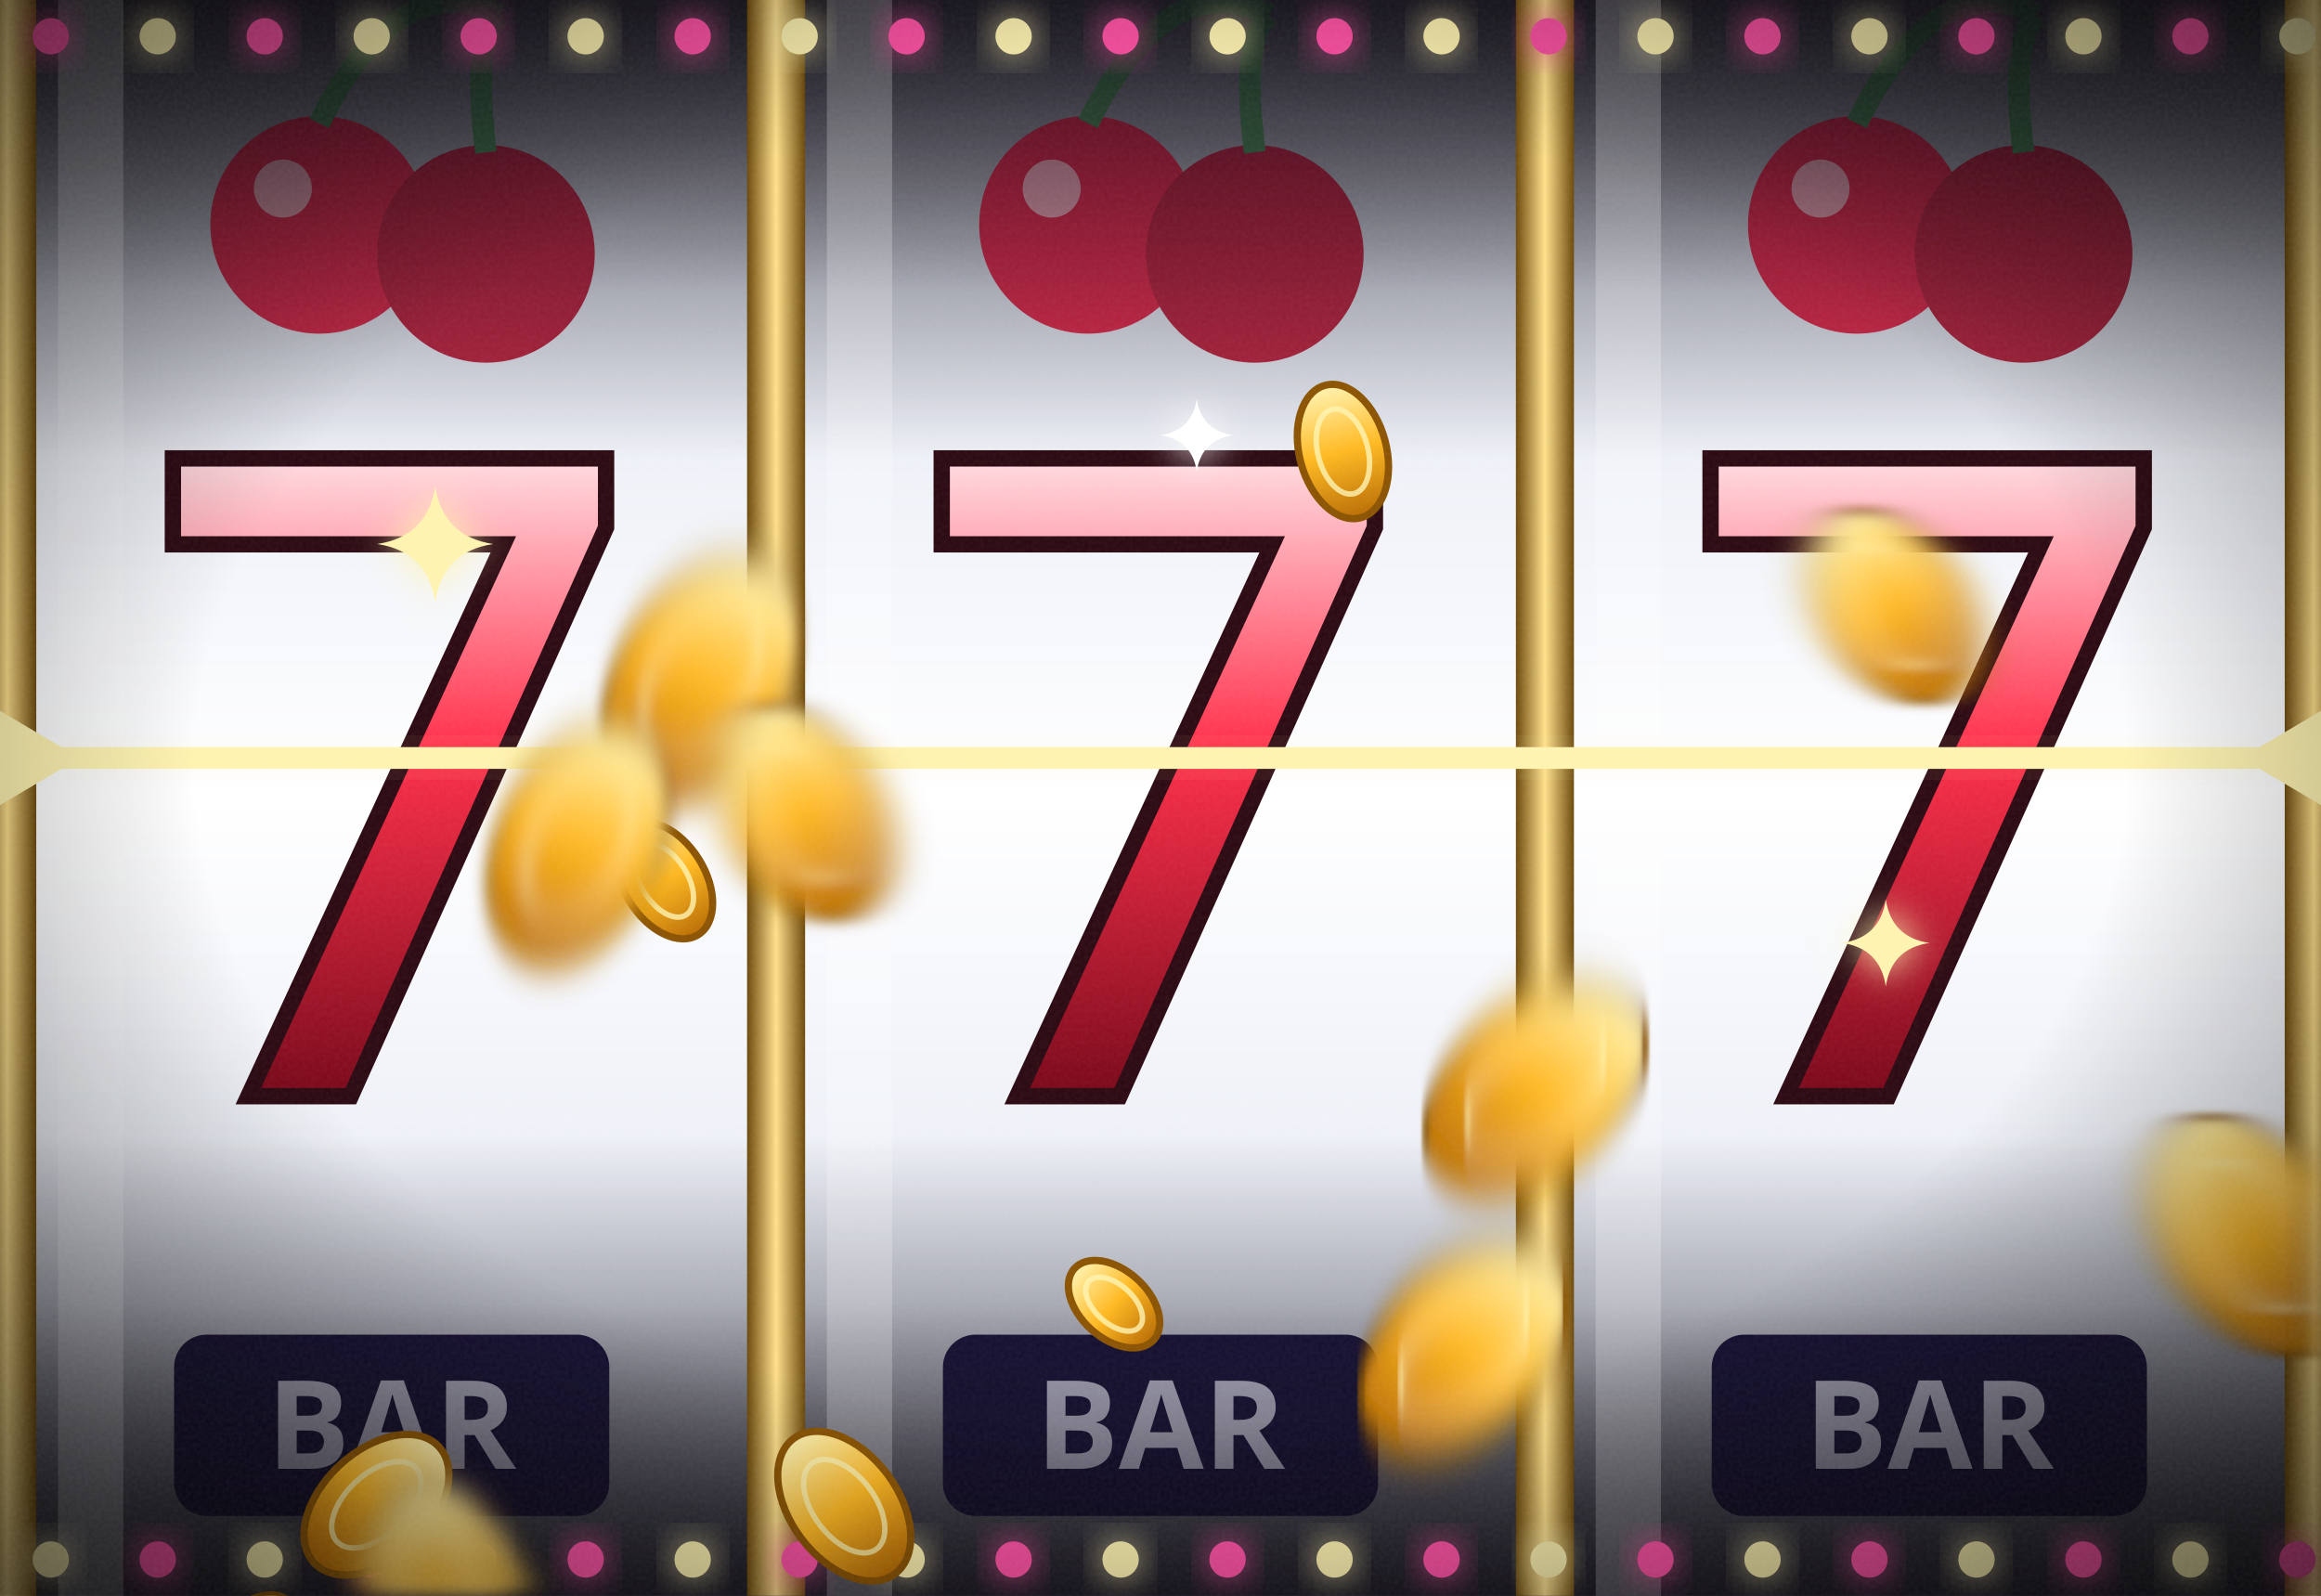
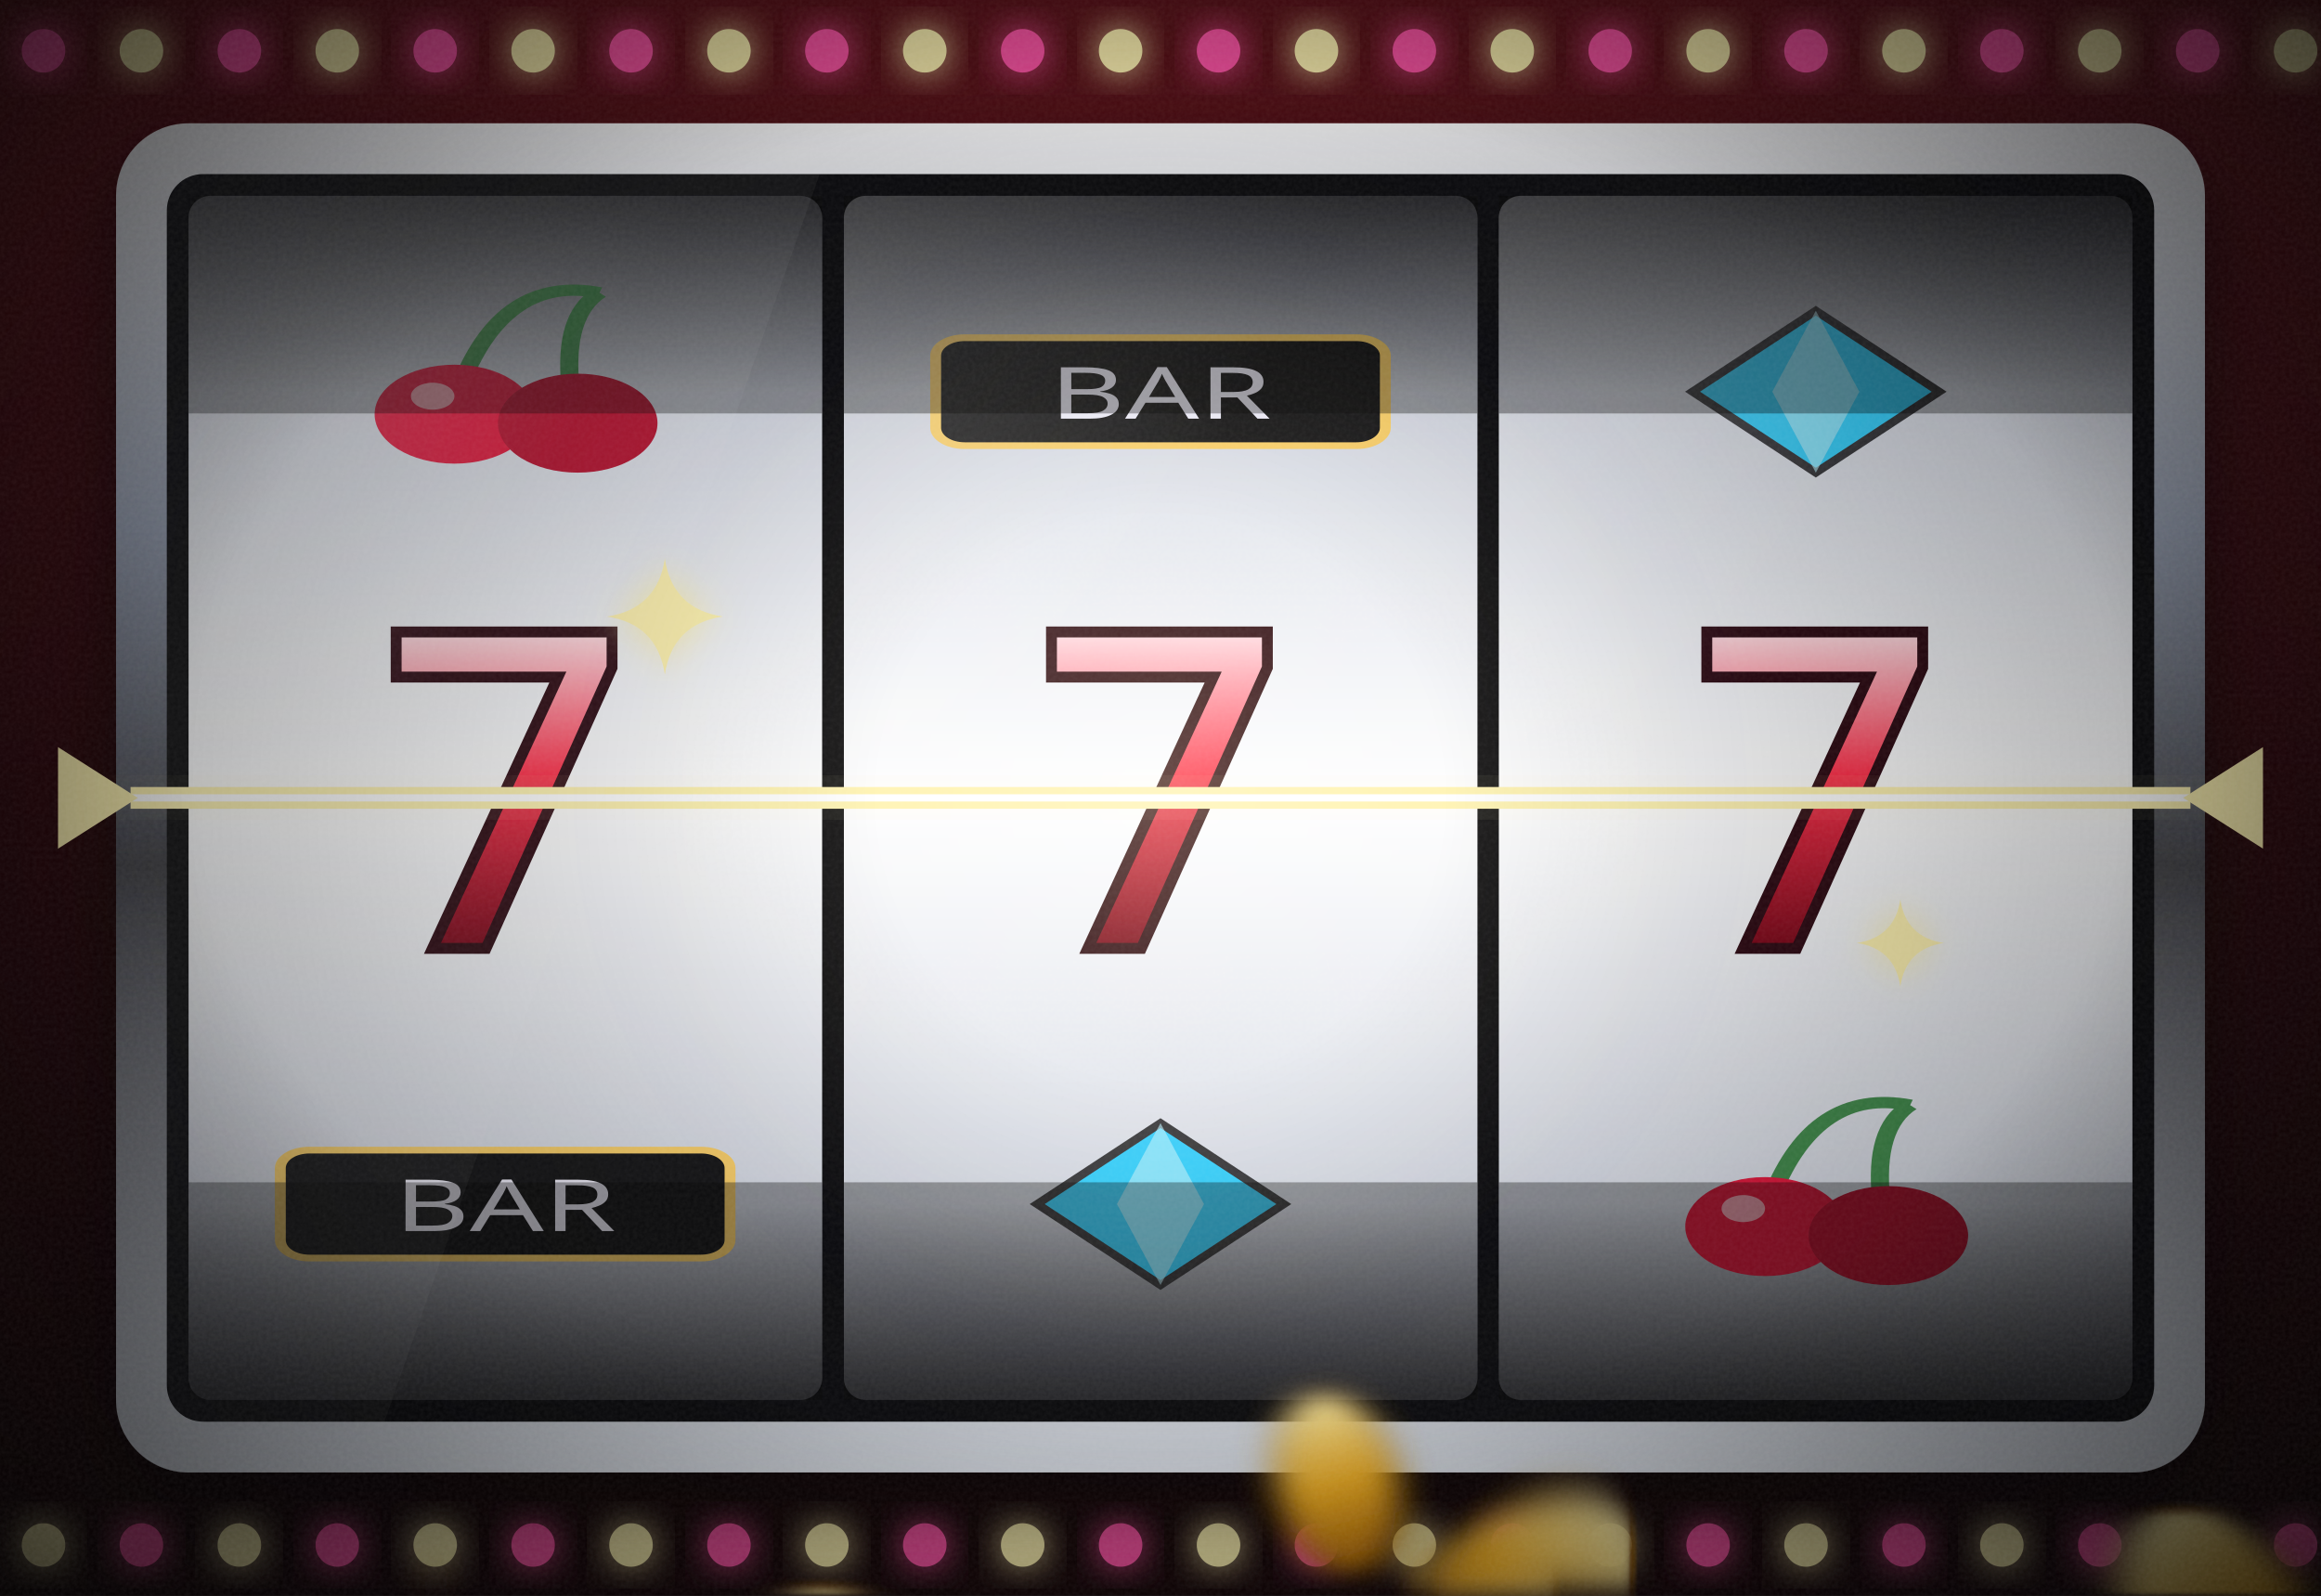
<svg xmlns="http://www.w3.org/2000/svg" viewBox="0 0 640 440" preserveAspectRatio="xMidYMid slice">
  <defs>
    <filter id="glow" x="-50%" y="-50%" width="200%" height="200%">
      <feGaussianBlur stdDeviation="5" result="b" />
      <feMerge>
        <feMergeNode in="b" />
        <feMergeNode in="SourceGraphic" />
      </feMerge>
    </filter>
    <filter id="bigglow" x="-50%" y="-50%" width="200%" height="200%">
      <feGaussianBlur stdDeviation="14" result="b" />
      <feMerge>
        <feMergeNode in="b" />
        <feMergeNode in="SourceGraphic" />
      </feMerge>
    </filter>
    <filter id="soft" x="-50%" y="-50%" width="200%" height="200%">
      <feGaussianBlur stdDeviation="10" />
    </filter>
    <filter id="dof" x="-20%" y="-20%" width="140%" height="140%">
      <feGaussianBlur stdDeviation="4" />
    </filter>
    <filter id="dof2" x="-20%" y="-20%" width="140%" height="140%">
      <feGaussianBlur stdDeviation="9" />
    </filter>
    <filter id="bokeh" x="-50%" y="-50%" width="200%" height="200%">
      <feGaussianBlur stdDeviation="7" />
    </filter>
    <filter id="shadow" x="-30%" y="-30%" width="160%" height="160%">
      <feDropShadow dx="0" dy="10" stdDeviation="10" flood-color="#000" flood-opacity=".6" />
    </filter>
    <filter id="grain" x="0" y="0" width="100%" height="100%">
      <feTurbulence type="fractalNoise" baseFrequency=".9" numOctaves="2" seed="7" />
      <feColorMatrix values="0 0 0 0 1  0 0 0 0 1  0 0 0 0 1  0 0 0 .055 0" />
    </filter>
    <linearGradient id="chrome" x1="0" y1="0" x2="0" y2="1">
      <stop offset="0" stop-color="#f6fbff" />
      <stop offset=".45" stop-color="#9fb0c4" />
      <stop offset=".55" stop-color="#58585e" />
      <stop offset="1" stop-color="#cfdbe8" />
    </linearGradient>
    <linearGradient id="gold" x1="0" y1="0" x2="0" y2="1">
      <stop offset="0" stop-color="#fff3b0" />
      <stop offset=".5" stop-color="#ffb81f" />
      <stop offset="1" stop-color="#b86a00" />
    </linearGradient>
    <radialGradient id="vig" cx="50%" cy="48%" r="75%">
      <stop offset=".55" stop-color="#000" stop-opacity="0" />
      <stop offset="1" stop-color="#000" stop-opacity=".72" />
    </radialGradient>
-     <linearGradient id="reel" x1="0" y1="0" x2="0" y2="1">
-       <stop offset="0" stop-color="#39393d" />
-       <stop offset=".2" stop-color="#e6eaf4" />
+     <linearGradient id="drum" x1="0" y1="0" x2="0" y2="1">
+       <stop offset="0" stop-color="#424247" />
+       <stop offset=".16" stop-color="#d8dce6" />
      <stop offset=".5" stop-color="#ffffff" />
-       <stop offset=".8" stop-color="#e6eaf4" />
-       <stop offset="1" stop-color="#39393d" />
+       <stop offset=".84" stop-color="#d8dce6" />
+       <stop offset="1" stop-color="#424247" />
    </linearGradient>
    <linearGradient id="seven" x1="0" y1="0" x2="0" y2="1">
      <stop offset="0" stop-color="#ffd6dc" />
      <stop offset=".45" stop-color="#ff2d48" />
      <stop offset="1" stop-color="#7a0618" />
    </linearGradient>
-     <linearGradient id="frame" x1="0" y1="0" x2="1" y2="0">
-       <stop offset="0" stop-color="#6a4708" />
-       <stop offset=".5" stop-color="#ffe08a" />
-       <stop offset="1" stop-color="#6a4708" />
-     </linearGradient>
-     <linearGradient id="shade" x1="0" y1="0" x2="0" y2="1">
-       <stop offset="0" stop-color="#08040f" stop-opacity=".85" />
-       <stop offset=".3" stop-color="#08040f" stop-opacity="0" />
-       <stop offset=".7" stop-color="#08040f" stop-opacity="0" />
-       <stop offset="1" stop-color="#08040f" stop-opacity=".85" />
+     <linearGradient id="cab" x1="0" y1="0" x2="0" y2="1">
+       <stop offset="0" stop-color="#5a0c14" />
+       <stop offset=".5" stop-color="#2a0508" />
+       <stop offset="1" stop-color="#120204" />
+     </linearGradient>
+     <linearGradient id="chromeF" x1="0" y1="0" x2="0" y2="1">
+       <stop offset="0" stop-color="#fdfdff" />
+       <stop offset=".3" stop-color="#9aa3b5" />
+       <stop offset=".55" stop-color="#444449" />
+       <stop offset="1" stop-color="#e3e8f0" />
+     </linearGradient>
+     <linearGradient id="glassR" x1="0" y1="0" x2="1" y2="1">
+       <stop offset="0" stop-color="#fff" stop-opacity=".22" />
+       <stop offset=".4" stop-color="#fff" stop-opacity="0" />
    </linearGradient>
  </defs>
  <rect width="640" height="440" fill="#070708" />
-   <rect width="640" height="440" fill="#1a0b2e" />
-   <rect x="6" y="-10" width="204" height="460" fill="url(#reel)" />
-   <g opacity=".9">
-     <circle cx="88" cy="62" r="30" fill="#e3153a" />
-     <circle cx="134" cy="70" r="30" fill="#b80e2c" />
-     <circle cx="78" cy="52" r="8" fill="#fff" opacity=".6" />
-     <path d="M88,34 Q110,-10 138,4 M134,42 Q130,10 138,4" stroke="#3f8a4a" stroke-width="6" fill="none" />
-   </g>
-   <text x="108" y="300" font-family="Impact, Arial Black, sans-serif" font-size="240" text-anchor="middle" fill="url(#seven)" stroke="#2a0710" stroke-width="9" paint-order="stroke">7</text>
-   <rect x="48" y="368" width="120" height="50" rx="9" fill="#1a1440" />
-   <text x="108" y="405" font-family="Arial Black, sans-serif" font-size="34" font-weight="900" fill="#ecebff" text-anchor="middle">BAR</text>
-   <rect x="6" y="-10" width="204" height="460" fill="url(#shade)" />
-   <rect x="16" y="-10" width="18" height="460" fill="#fff" opacity=".22" />
-   <rect x="218" y="-10" width="204" height="460" fill="url(#reel)" />
-   <g opacity=".9">
-     <circle cx="300" cy="62" r="30" fill="#e3153a" />
-     <circle cx="346" cy="70" r="30" fill="#b80e2c" />
-     <circle cx="290" cy="52" r="8" fill="#fff" opacity=".6" />
-     <path d="M300,34 Q322,-10 350,4 M346,42 Q342,10 350,4" stroke="#3f8a4a" stroke-width="6" fill="none" />
-   </g>
-   <text x="320" y="300" font-family="Impact, Arial Black, sans-serif" font-size="240" text-anchor="middle" fill="url(#seven)" stroke="#2a0710" stroke-width="9" paint-order="stroke">7</text>
-   <rect x="260" y="368" width="120" height="50" rx="9" fill="#1a1440" />
-   <text x="320" y="405" font-family="Arial Black, sans-serif" font-size="34" font-weight="900" fill="#ecebff" text-anchor="middle">BAR</text>
-   <rect x="218" y="-10" width="204" height="460" fill="url(#shade)" />
-   <rect x="228" y="-10" width="18" height="460" fill="#fff" opacity=".22" />
-   <rect x="430" y="-10" width="204" height="460" fill="url(#reel)" />
-   <g opacity=".9">
-     <circle cx="512" cy="62" r="30" fill="#e3153a" />
-     <circle cx="558" cy="70" r="30" fill="#b80e2c" />
-     <circle cx="502" cy="52" r="8" fill="#fff" opacity=".6" />
-     <path d="M512,34 Q534,-10 562,4 M558,42 Q554,10 562,4" stroke="#3f8a4a" stroke-width="6" fill="none" />
-   </g>
-   <text x="532" y="300" font-family="Impact, Arial Black, sans-serif" font-size="240" text-anchor="middle" fill="url(#seven)" stroke="#2a0710" stroke-width="9" paint-order="stroke">7</text>
-   <rect x="472" y="368" width="120" height="50" rx="9" fill="#1a1440" />
-   <text x="532" y="405" font-family="Arial Black, sans-serif" font-size="34" font-weight="900" fill="#ecebff" text-anchor="middle">BAR</text>
-   <rect x="430" y="-10" width="204" height="460" fill="url(#shade)" />
-   <rect x="440" y="-10" width="18" height="460" fill="#fff" opacity=".22" />
-   <rect x="-6" y="-10" width="16" height="460" fill="url(#frame)" />
-   <rect x="206" y="-10" width="16" height="460" fill="url(#frame)" />
-   <rect x="418" y="-10" width="16" height="460" fill="url(#frame)" />
-   <rect x="630" y="-10" width="16" height="460" fill="url(#frame)" />
-   <rect x="0" y="206" width="640" height="6" fill="#fff3b0" filter="url(#bigglow)" />
-   <polygon points="0,196 22,209 0,222" fill="#fff3b0" />
-   <polygon points="640,196 618,209 640,222" fill="#fff3b0" />
-   <circle cx="14.0" cy="10" r="5" fill="#ff4fa3" filter="url(#glow)" />
-   <circle cx="14.0" cy="430" r="5" fill="#fff3b0" filter="url(#glow)" />
-   <circle cx="43.5" cy="10" r="5" fill="#fff3b0" filter="url(#glow)" />
-   <circle cx="43.5" cy="430" r="5" fill="#ff4fa3" filter="url(#glow)" />
-   <circle cx="73.0" cy="10" r="5" fill="#ff4fa3" filter="url(#glow)" />
-   <circle cx="73.0" cy="430" r="5" fill="#fff3b0" filter="url(#glow)" />
-   <circle cx="102.5" cy="10" r="5" fill="#fff3b0" filter="url(#glow)" />
-   <circle cx="102.5" cy="430" r="5" fill="#ff4fa3" filter="url(#glow)" />
-   <circle cx="132.0" cy="10" r="5" fill="#ff4fa3" filter="url(#glow)" />
-   <circle cx="132.0" cy="430" r="5" fill="#fff3b0" filter="url(#glow)" />
-   <circle cx="161.5" cy="10" r="5" fill="#fff3b0" filter="url(#glow)" />
-   <circle cx="161.5" cy="430" r="5" fill="#ff4fa3" filter="url(#glow)" />
-   <circle cx="191.0" cy="10" r="5" fill="#ff4fa3" filter="url(#glow)" />
-   <circle cx="191.0" cy="430" r="5" fill="#fff3b0" filter="url(#glow)" />
-   <circle cx="220.5" cy="10" r="5" fill="#fff3b0" filter="url(#glow)" />
-   <circle cx="220.5" cy="430" r="5" fill="#ff4fa3" filter="url(#glow)" />
-   <circle cx="250.0" cy="10" r="5" fill="#ff4fa3" filter="url(#glow)" />
-   <circle cx="250.0" cy="430" r="5" fill="#fff3b0" filter="url(#glow)" />
-   <circle cx="279.5" cy="10" r="5" fill="#fff3b0" filter="url(#glow)" />
-   <circle cx="279.5" cy="430" r="5" fill="#ff4fa3" filter="url(#glow)" />
-   <circle cx="309.0" cy="10" r="5" fill="#ff4fa3" filter="url(#glow)" />
-   <circle cx="309.0" cy="430" r="5" fill="#fff3b0" filter="url(#glow)" />
-   <circle cx="338.5" cy="10" r="5" fill="#fff3b0" filter="url(#glow)" />
-   <circle cx="338.5" cy="430" r="5" fill="#ff4fa3" filter="url(#glow)" />
-   <circle cx="368.0" cy="10" r="5" fill="#ff4fa3" filter="url(#glow)" />
-   <circle cx="368.0" cy="430" r="5" fill="#fff3b0" filter="url(#glow)" />
-   <circle cx="397.5" cy="10" r="5" fill="#fff3b0" filter="url(#glow)" />
-   <circle cx="397.5" cy="430" r="5" fill="#ff4fa3" filter="url(#glow)" />
-   <circle cx="427.0" cy="10" r="5" fill="#ff4fa3" filter="url(#glow)" />
-   <circle cx="427.0" cy="430" r="5" fill="#fff3b0" filter="url(#glow)" />
-   <circle cx="456.5" cy="10" r="5" fill="#fff3b0" filter="url(#glow)" />
-   <circle cx="456.5" cy="430" r="5" fill="#ff4fa3" filter="url(#glow)" />
-   <circle cx="486.0" cy="10" r="5" fill="#ff4fa3" filter="url(#glow)" />
-   <circle cx="486.0" cy="430" r="5" fill="#fff3b0" filter="url(#glow)" />
-   <circle cx="515.5" cy="10" r="5" fill="#fff3b0" filter="url(#glow)" />
-   <circle cx="515.5" cy="430" r="5" fill="#ff4fa3" filter="url(#glow)" />
-   <circle cx="545.0" cy="10" r="5" fill="#ff4fa3" filter="url(#glow)" />
-   <circle cx="545.0" cy="430" r="5" fill="#fff3b0" filter="url(#glow)" />
-   <circle cx="574.5" cy="10" r="5" fill="#fff3b0" filter="url(#glow)" />
-   <circle cx="574.5" cy="430" r="5" fill="#ff4fa3" filter="url(#glow)" />
-   <circle cx="604.0" cy="10" r="5" fill="#ff4fa3" filter="url(#glow)" />
-   <circle cx="604.0" cy="430" r="5" fill="#fff3b0" filter="url(#glow)" />
-   <circle cx="633.5" cy="10" r="5" fill="#fff3b0" filter="url(#glow)" />
-   <circle cx="633.5" cy="430" r="5" fill="#ff4fa3" filter="url(#glow)" />
-   <g filter="url(#dof)" transform="rotate(44 403.6 372.2)">
-     <ellipse cx="403.6" cy="372.2" rx="21.8" ry="34.2" fill="url(#gold)" stroke="#8a5200" stroke-width="2" />
-     <ellipse cx="403.6" cy="372.2" rx="12.4" ry="21.8" fill="none" stroke="#fff3b0" stroke-opacity=".8" stroke-width="1.5" />
-   </g>
-   <g filter="url(#dof)" transform="rotate(49 423.4 300.2)">
-     <ellipse cx="423.4" cy="300.2" rx="22.5" ry="35.4" fill="url(#gold)" stroke="#8a5200" stroke-width="2" />
-     <ellipse cx="423.4" cy="300.2" rx="12.9" ry="22.5" fill="none" stroke="#fff3b0" stroke-opacity=".8" stroke-width="1.5" />
-   </g>
-   <g filter="url(#dof)" transform="rotate(-36 621.5 340.7)">
-     <ellipse cx="621.5" cy="340.7" rx="23.5" ry="37.0" fill="url(#gold)" stroke="#8a5200" stroke-width="2" />
-     <ellipse cx="621.5" cy="340.7" rx="13.4" ry="23.5" fill="none" stroke="#fff3b0" stroke-opacity=".8" stroke-width="1.5" />
-   </g>
-   <g transform="rotate(-37 232.8 415.3)">
-     <ellipse cx="232.8" cy="415.3" rx="14.8" ry="23.3" fill="url(#gold)" stroke="#8a5200" stroke-width="2" />
-     <ellipse cx="232.8" cy="415.3" rx="8.5" ry="14.8" fill="none" stroke="#fff3b0" stroke-opacity=".8" stroke-width="1.5" />
-   </g>
-   <g transform="rotate(-15 370.3 124.5)">
-     <ellipse cx="370.3" cy="124.5" rx="12.0" ry="18.9" fill="url(#gold)" stroke="#8a5200" stroke-width="2" />
-     <ellipse cx="370.3" cy="124.5" rx="6.9" ry="12.0" fill="none" stroke="#fff3b0" stroke-opacity=".8" stroke-width="1.5" />
-   </g>
-   <g transform="rotate(47 103.8 414.9)">
-     <ellipse cx="103.8" cy="414.9" rx="14.9" ry="23.5" fill="url(#gold)" stroke="#8a5200" stroke-width="2" />
-     <ellipse cx="103.8" cy="414.9" rx="8.5" ry="14.9" fill="none" stroke="#fff3b0" stroke-opacity=".8" stroke-width="1.5" />
-   </g>
-   <g filter="url(#dof)" transform="rotate(-34 522.1 167.2)">
-     <ellipse cx="522.1" cy="167.2" rx="18.8" ry="29.5" fill="url(#gold)" stroke="#8a5200" stroke-width="2" />
-     <ellipse cx="522.1" cy="167.2" rx="10.7" ry="18.8" fill="none" stroke="#fff3b0" stroke-opacity=".8" stroke-width="1.5" />
-   </g>
-   <g transform="rotate(49 69.9 450.6)">
-     <ellipse cx="69.9" cy="450.6" rx="8.5" ry="13.3" fill="url(#gold)" stroke="#8a5200" stroke-width="2" />
-     <ellipse cx="69.9" cy="450.6" rx="4.9" ry="8.5" fill="none" stroke="#fff3b0" stroke-opacity=".8" stroke-width="1.5" />
-   </g>
-   <g filter="url(#dof)" transform="rotate(-13 126.5 454.0)">
-     <ellipse cx="126.5" cy="454.0" rx="23.1" ry="36.2" fill="url(#gold)" stroke="#8a5200" stroke-width="2" />
-     <ellipse cx="126.5" cy="454.0" rx="13.2" ry="23.1" fill="none" stroke="#fff3b0" stroke-opacity=".8" stroke-width="1.5" />
-   </g>
-   <g filter="url(#dof)" transform="rotate(30 193.3 187.6)">
-     <ellipse cx="193.3" cy="187.6" rx="23.1" ry="36.3" fill="url(#gold)" stroke="#8a5200" stroke-width="2" />
-     <ellipse cx="193.3" cy="187.6" rx="13.2" ry="23.1" fill="none" stroke="#fff3b0" stroke-opacity=".8" stroke-width="1.5" />
-   </g>
-   <g filter="url(#dof)" transform="rotate(-1 119.3 439.9)">
-     <ellipse cx="119.3" cy="439.9" rx="20.0" ry="31.4" fill="url(#gold)" stroke="#8a5200" stroke-width="2" />
-     <ellipse cx="119.3" cy="439.9" rx="11.4" ry="20.0" fill="none" stroke="#fff3b0" stroke-opacity=".8" stroke-width="1.5" />
-   </g>
-   <g transform="rotate(-32 183.2 242.8)">
-     <ellipse cx="183.2" cy="242.8" rx="11.2" ry="17.6" fill="url(#gold)" stroke="#8a5200" stroke-width="2" />
-     <ellipse cx="183.2" cy="242.8" rx="6.4" ry="11.2" fill="none" stroke="#fff3b0" stroke-opacity=".8" stroke-width="1.5" />
-   </g>
-   <g filter="url(#dof)" transform="rotate(25 159.4 232.8)">
-     <ellipse cx="159.4" cy="232.8" rx="22.1" ry="34.8" fill="url(#gold)" stroke="#8a5200" stroke-width="2" />
-     <ellipse cx="159.4" cy="232.8" rx="12.6" ry="22.1" fill="none" stroke="#fff3b0" stroke-opacity=".8" stroke-width="1.5" />
-   </g>
-   <g transform="rotate(-11 -17.7 350.5)">
-     <ellipse cx="-17.7" cy="350.5" rx="14.1" ry="22.1" fill="url(#gold)" stroke="#8a5200" stroke-width="2" />
-     <ellipse cx="-17.7" cy="350.5" rx="8.0" ry="14.1" fill="none" stroke="#fff3b0" stroke-opacity=".8" stroke-width="1.5" />
-   </g>
-   <g filter="url(#dof)" transform="rotate(-27 221.6 224.1)">
-     <ellipse cx="221.6" cy="224.1" rx="20.1" ry="31.6" fill="url(#gold)" stroke="#8a5200" stroke-width="2" />
-     <ellipse cx="221.6" cy="224.1" rx="11.5" ry="20.1" fill="none" stroke="#fff3b0" stroke-opacity=".8" stroke-width="1.5" />
-   </g>
-   <g transform="rotate(-48 307.2 359.6)">
-     <ellipse cx="307.2" cy="359.6" rx="9.4" ry="14.7" fill="url(#gold)" stroke="#8a5200" stroke-width="2" />
-     <ellipse cx="307.2" cy="359.6" rx="5.3" ry="9.4" fill="none" stroke="#fff3b0" stroke-opacity=".8" stroke-width="1.5" />
-   </g>
+   <rect width="640" height="440" fill="url(#cab)" />
+   <circle cx="12" cy="14" r="6" fill="#ff4fa3" filter="url(#glow)" />
+   <circle cx="12" cy="426" r="6" fill="#fff3b0" filter="url(#glow)" />
+   <circle cx="39" cy="14" r="6" fill="#fff3b0" filter="url(#glow)" />
+   <circle cx="39" cy="426" r="6" fill="#ff4fa3" filter="url(#glow)" />
+   <circle cx="66" cy="14" r="6" fill="#ff4fa3" filter="url(#glow)" />
+   <circle cx="66" cy="426" r="6" fill="#fff3b0" filter="url(#glow)" />
+   <circle cx="93" cy="14" r="6" fill="#fff3b0" filter="url(#glow)" />
+   <circle cx="93" cy="426" r="6" fill="#ff4fa3" filter="url(#glow)" />
+   <circle cx="120" cy="14" r="6" fill="#ff4fa3" filter="url(#glow)" />
+   <circle cx="120" cy="426" r="6" fill="#fff3b0" filter="url(#glow)" />
+   <circle cx="147" cy="14" r="6" fill="#fff3b0" filter="url(#glow)" />
+   <circle cx="147" cy="426" r="6" fill="#ff4fa3" filter="url(#glow)" />
+   <circle cx="174" cy="14" r="6" fill="#ff4fa3" filter="url(#glow)" />
+   <circle cx="174" cy="426" r="6" fill="#fff3b0" filter="url(#glow)" />
+   <circle cx="201" cy="14" r="6" fill="#fff3b0" filter="url(#glow)" />
+   <circle cx="201" cy="426" r="6" fill="#ff4fa3" filter="url(#glow)" />
+   <circle cx="228" cy="14" r="6" fill="#ff4fa3" filter="url(#glow)" />
+   <circle cx="228" cy="426" r="6" fill="#fff3b0" filter="url(#glow)" />
+   <circle cx="255" cy="14" r="6" fill="#fff3b0" filter="url(#glow)" />
+   <circle cx="255" cy="426" r="6" fill="#ff4fa3" filter="url(#glow)" />
+   <circle cx="282" cy="14" r="6" fill="#ff4fa3" filter="url(#glow)" />
+   <circle cx="282" cy="426" r="6" fill="#fff3b0" filter="url(#glow)" />
+   <circle cx="309" cy="14" r="6" fill="#fff3b0" filter="url(#glow)" />
+   <circle cx="309" cy="426" r="6" fill="#ff4fa3" filter="url(#glow)" />
+   <circle cx="336" cy="14" r="6" fill="#ff4fa3" filter="url(#glow)" />
+   <circle cx="336" cy="426" r="6" fill="#fff3b0" filter="url(#glow)" />
+   <circle cx="363" cy="14" r="6" fill="#fff3b0" filter="url(#glow)" />
+   <circle cx="363" cy="426" r="6" fill="#ff4fa3" filter="url(#glow)" />
+   <circle cx="390" cy="14" r="6" fill="#ff4fa3" filter="url(#glow)" />
+   <circle cx="390" cy="426" r="6" fill="#fff3b0" filter="url(#glow)" />
+   <circle cx="417" cy="14" r="6" fill="#fff3b0" filter="url(#glow)" />
+   <circle cx="417" cy="426" r="6" fill="#ff4fa3" filter="url(#glow)" />
+   <circle cx="444" cy="14" r="6" fill="#ff4fa3" filter="url(#glow)" />
+   <circle cx="444" cy="426" r="6" fill="#fff3b0" filter="url(#glow)" />
+   <circle cx="471" cy="14" r="6" fill="#fff3b0" filter="url(#glow)" />
+   <circle cx="471" cy="426" r="6" fill="#ff4fa3" filter="url(#glow)" />
+   <circle cx="498" cy="14" r="6" fill="#ff4fa3" filter="url(#glow)" />
+   <circle cx="498" cy="426" r="6" fill="#fff3b0" filter="url(#glow)" />
+   <circle cx="525" cy="14" r="6" fill="#fff3b0" filter="url(#glow)" />
+   <circle cx="525" cy="426" r="6" fill="#ff4fa3" filter="url(#glow)" />
+   <circle cx="552" cy="14" r="6" fill="#ff4fa3" filter="url(#glow)" />
+   <circle cx="552" cy="426" r="6" fill="#fff3b0" filter="url(#glow)" />
+   <circle cx="579" cy="14" r="6" fill="#fff3b0" filter="url(#glow)" />
+   <circle cx="579" cy="426" r="6" fill="#ff4fa3" filter="url(#glow)" />
+   <circle cx="606" cy="14" r="6" fill="#ff4fa3" filter="url(#glow)" />
+   <circle cx="606" cy="426" r="6" fill="#fff3b0" filter="url(#glow)" />
+   <circle cx="633" cy="14" r="6" fill="#fff3b0" filter="url(#glow)" />
+   <circle cx="633" cy="426" r="6" fill="#ff4fa3" filter="url(#glow)" />
+   <rect x="32" y="34" width="576" height="372" rx="20" fill="url(#chromeF)" filter="url(#shadow)" />
+   <rect x="46" y="48" width="548" height="344" rx="10" fill="#0a0a0d" />
+   <rect x="52.0" y="54" width="174.7" height="332" rx="6" fill="url(#drum)" />
+   <g transform="translate(139.3 108.0) scale(1 0.62) translate(-139.3 -108.0)">
+     <path d="M127.3,104.0 Q139.3,56.0 165.3,64.0 M157.3,106.0 Q155.3,74.0 165.3,64.0" stroke="#3f8a4a" stroke-width="5" fill="none" />
+     <circle cx="125.3" cy="118.0" r="22" fill="#e3153a" />
+     <circle cx="159.3" cy="122.0" r="22" fill="#b80e2c" />
+     <circle cx="119.3" cy="110.0" r="6" fill="#fff" opacity=".6" />
+   </g>
+   <text transform="translate(139.3 220.0) scale(1 1.00) translate(-139.3 -220.0)" x="139.3" y="260.0" font-family="Impact, Arial Black, sans-serif" font-size="118" text-anchor="middle" fill="url(#seven)" stroke="#2a0710" stroke-width="6" paint-order="stroke">7</text>
+   <g transform="translate(139.3 332.0) scale(1 0.62) translate(-139.3 -332.0)">
+     <rect x="77.3" y="308.0" width="124" height="48" rx="8" fill="#141416" stroke="#ffd36a" stroke-width="3" />
+     <text x="139.3" y="344.0" font-family="Arial Black, sans-serif" font-size="32" fill="#f4f2ff" text-anchor="middle">BAR</text>
+   </g>
+   <rect x="52.0" y="54" width="174.7" height="332" rx="6" fill="url(#glassR)" />
+   <rect x="52.0" y="54" width="174.7" height="60" fill="#000" opacity=".35" />
+   <rect x="52.0" y="326" width="174.7" height="60" fill="#000" opacity=".35" />
+   <rect x="232.7" y="54" width="174.7" height="332" rx="6" fill="url(#drum)" />
+   <g transform="translate(320.0 108.0) scale(1 0.62) translate(-320.0 -108.0)">
+     <rect x="258.0" y="84.0" width="124" height="48" rx="8" fill="#141416" stroke="#ffd36a" stroke-width="3" />
+     <text x="320.0" y="120.0" font-family="Arial Black, sans-serif" font-size="32" fill="#f4f2ff" text-anchor="middle">BAR</text>
+   </g>
+   <text transform="translate(320.0 220.0) scale(1 1.00) translate(-320.0 -220.0)" x="320.0" y="260.0" font-family="Impact, Arial Black, sans-serif" font-size="118" text-anchor="middle" fill="url(#seven)" stroke="#2a0710" stroke-width="6" paint-order="stroke">7</text>
+   <g transform="translate(320.0 332.0) scale(1 0.62) translate(-320.0 -332.0)">
+     <polygon points="320.0,296.0 354.0,332.0 320.0,368.0 286.0,332.0" fill="#33d1ff" stroke="#343438" stroke-width="3" />
+     <polygon points="320.0,296.0 332.0,332.0 320.0,368.0 308.0,332.0" fill="#bff3ff" opacity=".6" />
+   </g>
+   <rect x="232.7" y="54" width="174.7" height="332" rx="6" fill="url(#glassR)" />
+   <rect x="232.7" y="54" width="174.7" height="60" fill="#000" opacity=".35" />
+   <rect x="232.7" y="326" width="174.7" height="60" fill="#000" opacity=".35" />
+   <rect x="413.3" y="54" width="174.7" height="332" rx="6" fill="url(#drum)" />
+   <g transform="translate(500.7 108.0) scale(1 0.62) translate(-500.7 -108.0)">
+     <polygon points="500.7,72.0 534.7,108.0 500.7,144.0 466.7,108.0" fill="#33d1ff" stroke="#343438" stroke-width="3" />
+     <polygon points="500.7,72.0 512.7,108.0 500.7,144.0 488.7,108.0" fill="#bff3ff" opacity=".6" />
+   </g>
+   <text transform="translate(500.7 220.0) scale(1 1.00) translate(-500.7 -220.0)" x="500.7" y="260.0" font-family="Impact, Arial Black, sans-serif" font-size="118" text-anchor="middle" fill="url(#seven)" stroke="#2a0710" stroke-width="6" paint-order="stroke">7</text>
+   <g transform="translate(500.7 332.0) scale(1 0.62) translate(-500.7 -332.0)">
+     <path d="M488.7,328.0 Q500.7,280.0 526.7,288.0 M518.7,330.0 Q516.7,298.0 526.7,288.0" stroke="#3f8a4a" stroke-width="5" fill="none" />
+     <circle cx="486.7" cy="342.0" r="22" fill="#e3153a" />
+     <circle cx="520.7" cy="346.0" r="22" fill="#b80e2c" />
+     <circle cx="480.7" cy="334.0" r="6" fill="#fff" opacity=".6" />
+   </g>
+   <rect x="413.3" y="54" width="174.7" height="332" rx="6" fill="url(#glassR)" />
+   <rect x="413.3" y="54" width="174.7" height="60" fill="#000" opacity=".35" />
+   <rect x="413.3" y="326" width="174.7" height="60" fill="#000" opacity=".35" />
+   <rect x="36" y="217.0" width="568" height="6" fill="#fff3b0" filter="url(#bigglow)" />
+   <rect x="36" y="219.0" width="568" height="2" fill="#ffffff" />
+   <polygon points="16,206.0 38,220.0 16,234.0" fill="#fff3b0" />
+   <polygon points="624,206.0 602,220.0 624,234.0" fill="#fff3b0" />
+   <g filter="url(#dof)" transform="rotate(44 401.1 454.0)">
+     <ellipse cx="401.1" cy="454.0" rx="21.8" ry="34.2" fill="url(#gold)" stroke="#8a5200" stroke-width="2" />
+   </g>
+   <g filter="url(#dof)" transform="rotate(49 420.3 440.9)">
+     <ellipse cx="420.3" cy="440.9" rx="22.2" ry="34.9" fill="url(#gold)" stroke="#8a5200" stroke-width="2" />
+   </g>
+   <g filter="url(#dof)" transform="rotate(-36 612.6 448.2)">
+     <ellipse cx="612.6" cy="448.2" rx="22.8" ry="35.9" fill="url(#gold)" stroke="#8a5200" stroke-width="2" />
+   </g>
+   <g filter="url(#dof)" transform="rotate(-37 235.4 461.8)">
+     <ellipse cx="235.4" cy="461.8" rx="17.7" ry="27.9" fill="url(#gold)" stroke="#8a5200" stroke-width="2" />
+   </g>
+   <g filter="url(#dof)" transform="rotate(-15 368.8 408.8)">
+     <ellipse cx="368.8" cy="408.8" rx="16.1" ry="25.3" fill="url(#gold)" stroke="#8a5200" stroke-width="2" />
+   </g>
+   <g filter="url(#dof)" transform="rotate(47 110.2 461.8)">
+     <ellipse cx="110.2" cy="461.8" rx="17.8" ry="28.0" fill="url(#gold)" stroke="#8a5200" stroke-width="2" />
+   </g>
+   <polygon points="46,48 226,48 106,392 46,392" fill="#fff" opacity=".05" />
  <g opacity="1" filter="url(#glow)">
-     <path d="M120,134 Q122.08,147.92 136,150 Q122.08,152.08 120,166 Q117.92,152.08 104,150 Q117.92,147.92 120,134Z" fill="#fff3b0" />
+     <path d="M183.333,154.0 Q185.413,167.92 199.333,170.0 Q185.413,172.08 183.333,186.0 Q181.253,172.08 167.333,170.0 Q181.253,167.92 183.333,154.0Z" fill="#fff3b0" />
  </g>
  <g opacity="1" filter="url(#glow)">
-     <path d="M520,248 Q521.56,258.44 532,260 Q521.56,261.56 520,272 Q518.44,261.56 508,260 Q518.44,258.44 520,248Z" fill="#fff3b0" />
-   </g>
-   <g opacity="1" filter="url(#glow)">
-     <path d="M330,110 Q331.3,118.7 340,120 Q331.3,121.3 330,130 Q328.7,121.3 320,120 Q328.7,118.7 330,110Z" fill="#ffffff" />
-   </g>
+     <path d="M524,248.0 Q525.56,258.44 536,260.0 Q525.56,261.56 524,272.0 Q522.44,261.56 512,260.0 Q522.44,258.44 524,248.0Z" fill="#fff3b0" />
+   </g>
+   <defs>
+     <radialGradient id="cv320x220" gradientUnits="userSpaceOnUse" cx="320.0" cy="220.0" r="430">
+       <stop offset=".18" stop-color="#040405" stop-opacity="0" />
+       <stop offset=".62" stop-color="#040405" stop-opacity="0.28" />
+       <stop offset="1" stop-color="#040405" stop-opacity="0.50" />
+     </radialGradient>
+     <linearGradient id="cb320x220" x1="0" y1="0" x2="0" y2="1">
+       <stop offset="0" stop-color="#fff6e0" stop-opacity=".22" />
+       <stop offset="1" stop-color="#fff6e0" stop-opacity="0" />
+     </linearGradient>
+   </defs>
+   <rect width="640" height="440" fill="url(#cv320x220)" />
+   <radialGradient id="ck320x220">
+     <stop offset="0" stop-color="#fff1c8" stop-opacity=".3" />
+     <stop offset=".45" stop-color="#fff1c8" stop-opacity=".1" />
+     <stop offset="1" stop-color="#fff1c8" stop-opacity="0" />
+   </radialGradient>
+   <circle cx="320.0" cy="220.0" r="150" fill="url(#ck320x220)" style="mix-blend-mode:screen" />
  <rect width="640" height="440" fill="url(#vig)" />
  <rect width="640" height="440" filter="url(#grain)" opacity="1" />
</svg>
